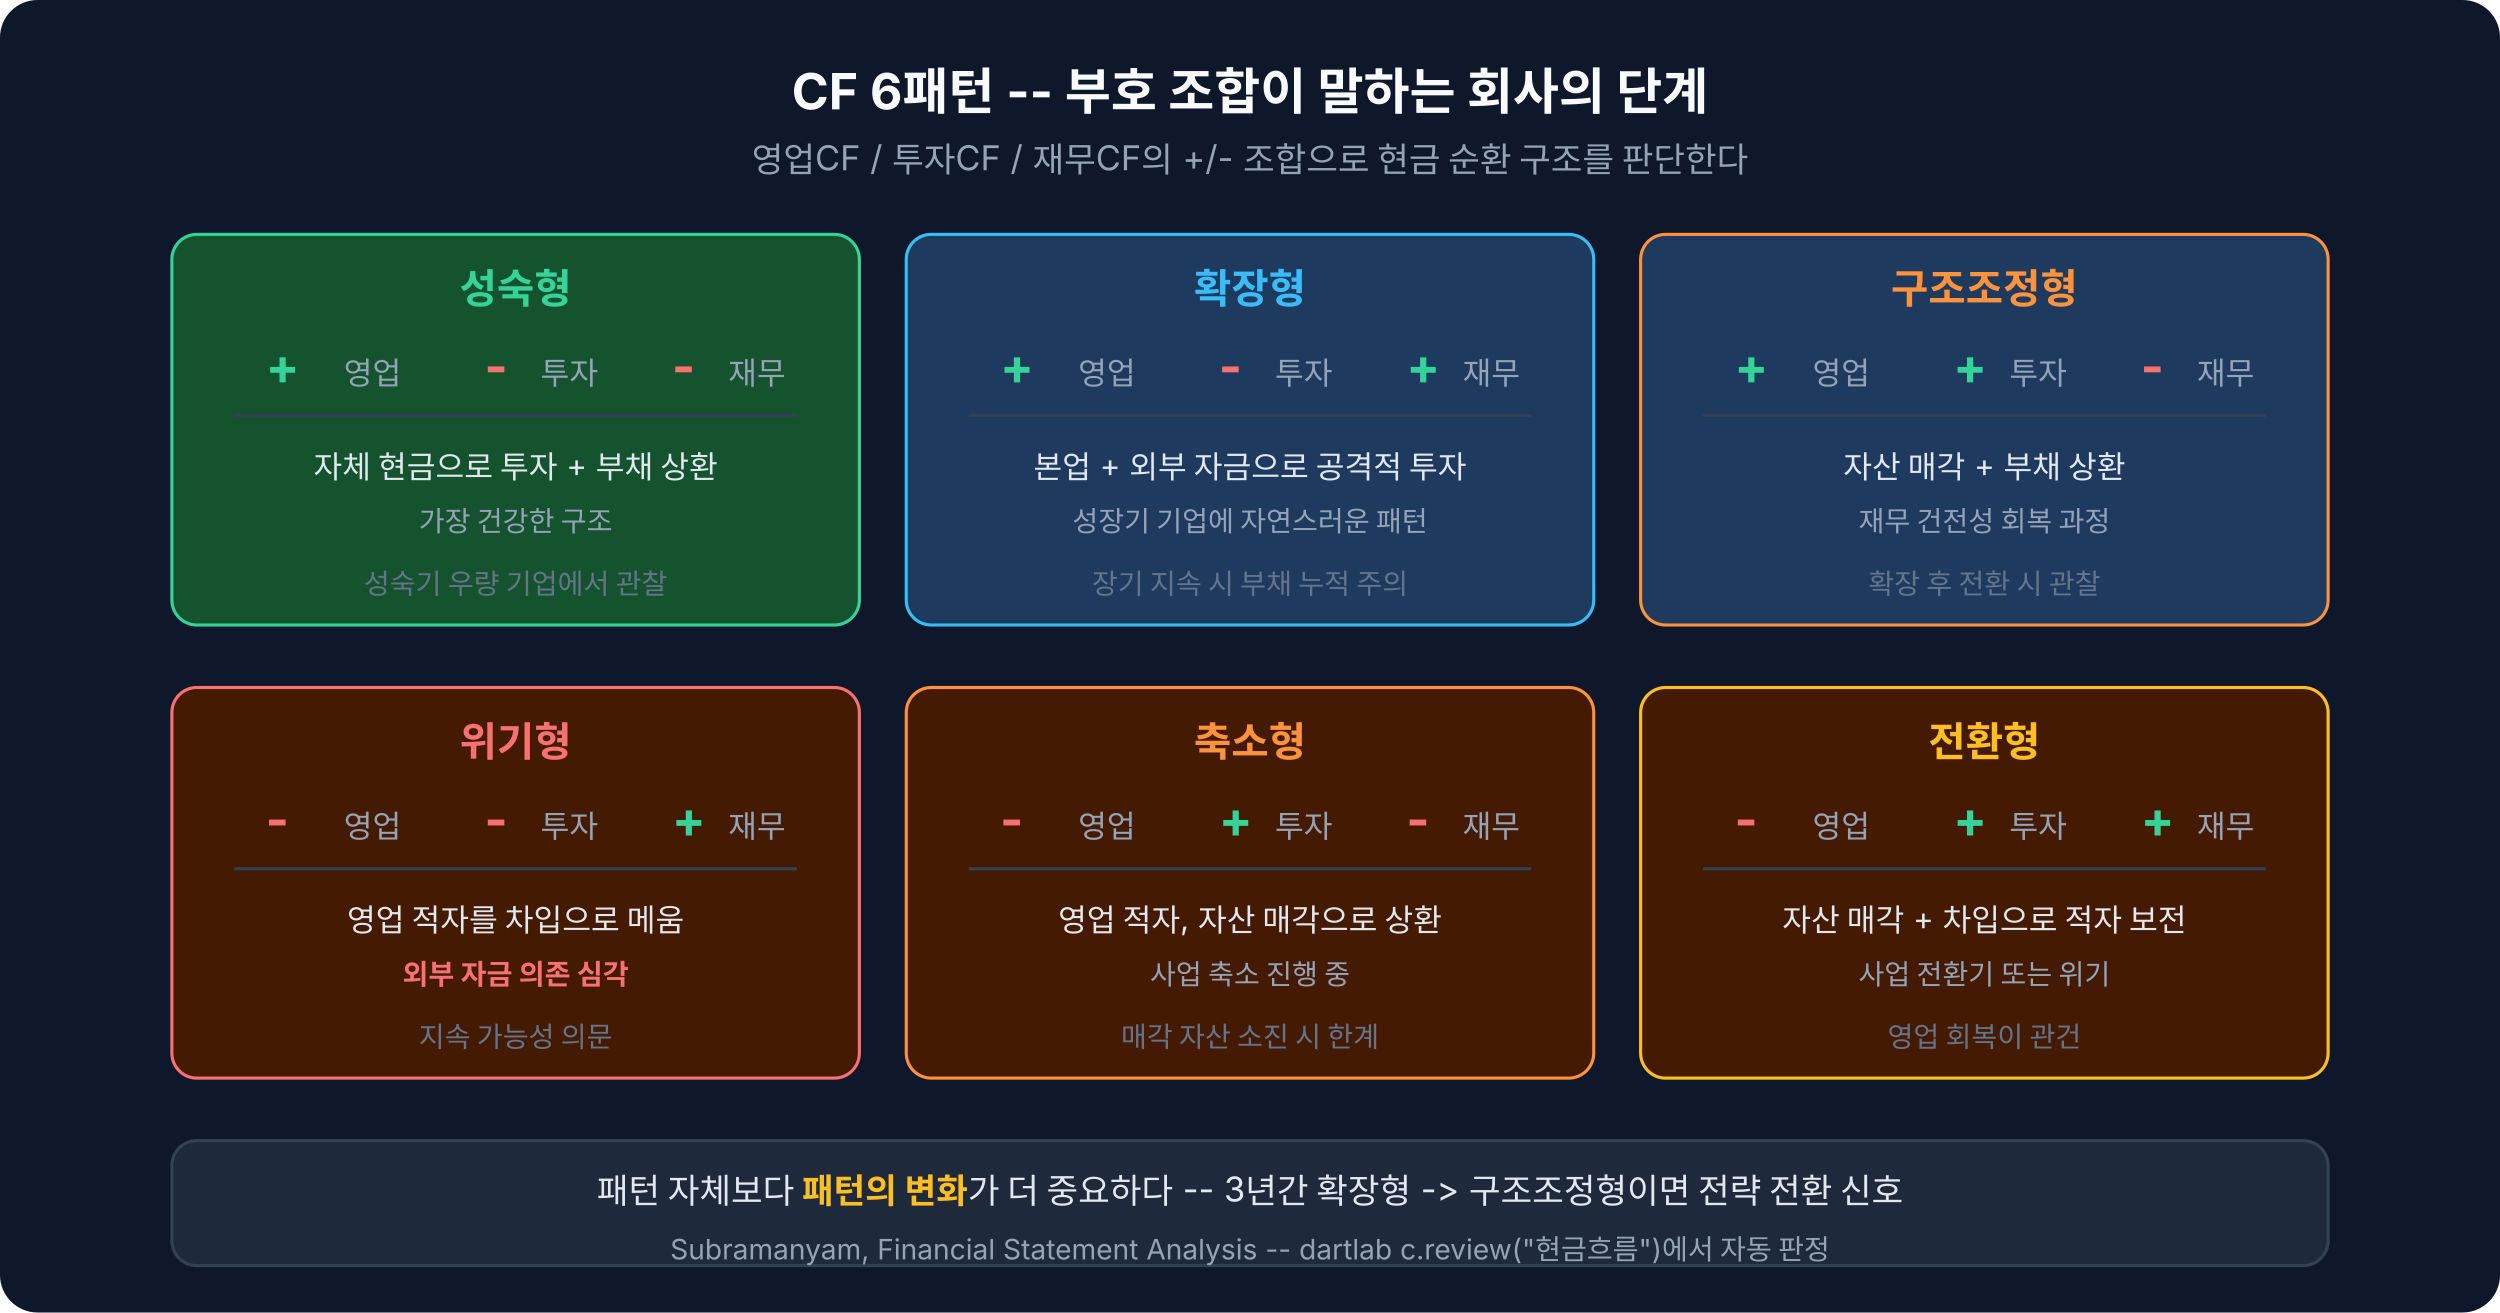
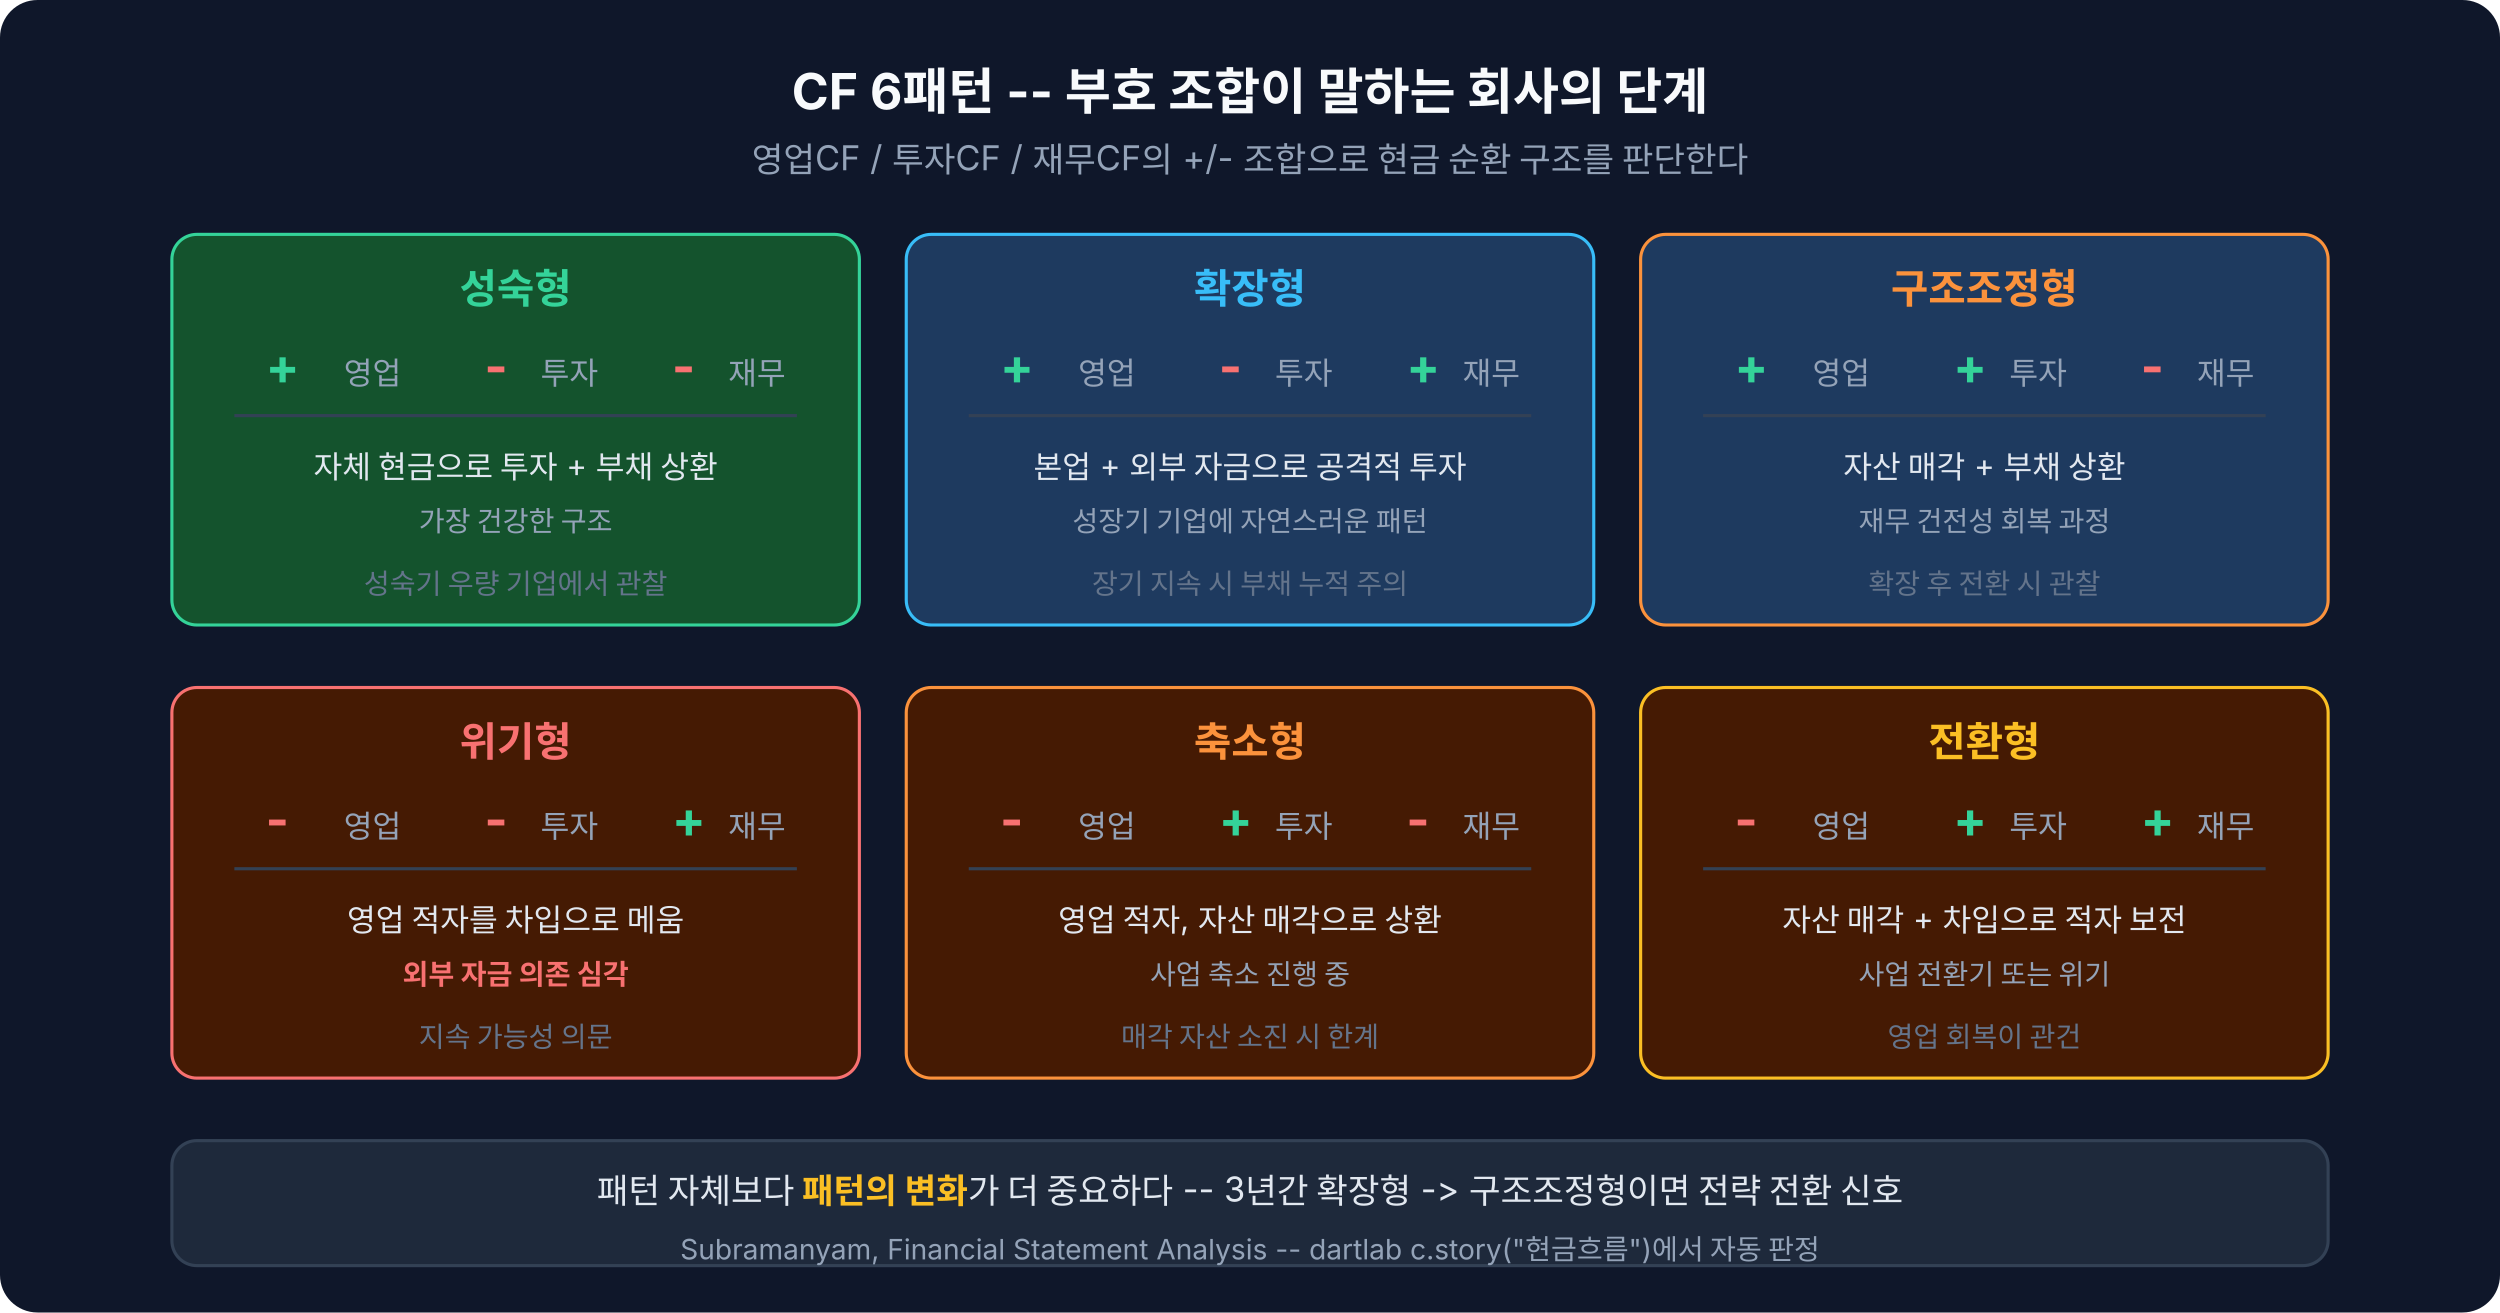
<svg xmlns="http://www.w3.org/2000/svg" viewBox="0 0 800 420" font-family="Pretendard, -apple-system, sans-serif">
  <rect width="800" height="420" rx="12" fill="#0f172a" />
  <text x="400" y="35" text-anchor="middle" fill="#f8fafc" font-size="16" font-weight="700">CF 6패턴 -- 부호 조합이 말하는 회사의 단계</text>
  <text x="400" y="55" text-anchor="middle" fill="#94a3b8" font-size="11">영업CF / 투자CF / 재무CF의 +/- 조합으로 현금 순환 구조를 판단한다</text>
  <g transform="translate(55,75)">
    <rect width="220" height="125" rx="8" fill="#14532d" stroke="#34d399" stroke-width="1" />
    <text x="110" y="22" text-anchor="middle" fill="#34d399" font-size="13" font-weight="700">성숙형</text>
    <text x="30" y="48" fill="#34d399" font-size="16" font-weight="700">+</text>
    <text x="55" y="48" fill="#94a3b8" font-size="10">영업</text>
    <text x="100" y="48" fill="#f87171" font-size="16" font-weight="700">-</text>
    <text x="118" y="48" fill="#94a3b8" font-size="10">투자</text>
    <text x="160" y="48" fill="#f87171" font-size="16" font-weight="700">-</text>
    <text x="178" y="48" fill="#94a3b8" font-size="10">재무</text>
    <line x1="20" y1="58" x2="200" y2="58" stroke="#334155" stroke-width="1" />
    <text x="110" y="78" text-anchor="middle" fill="#e2e8f0" font-size="10">자체 현금으로 투자 + 부채 상환</text>
    <text x="110" y="95" text-anchor="middle" fill="#94a3b8" font-size="9">가장 건강한 구조</text>
    <text x="110" y="115" text-anchor="middle" fill="#64748b" font-size="9">성숙기 우량 기업에서 관찰</text>
  </g>
  <g transform="translate(290,75)">
    <rect width="220" height="125" rx="8" fill="#1e3a5f" stroke="#38bdf8" stroke-width="1" />
    <text x="110" y="22" text-anchor="middle" fill="#38bdf8" font-size="13" font-weight="700">확장형</text>
    <text x="30" y="48" fill="#34d399" font-size="16" font-weight="700">+</text>
    <text x="55" y="48" fill="#94a3b8" font-size="10">영업</text>
    <text x="100" y="48" fill="#f87171" font-size="16" font-weight="700">-</text>
    <text x="118" y="48" fill="#94a3b8" font-size="10">투자</text>
    <text x="160" y="48" fill="#34d399" font-size="16" font-weight="700">+</text>
    <text x="178" y="48" fill="#94a3b8" font-size="10">재무</text>
    <line x1="20" y1="58" x2="200" y2="58" stroke="#334155" stroke-width="1" />
    <text x="110" y="78" text-anchor="middle" fill="#e2e8f0" font-size="10">본업 + 외부 자금으로 공격적 투자</text>
    <text x="110" y="95" text-anchor="middle" fill="#94a3b8" font-size="9">성장기 기업에 자연스러운 패턴</text>
    <text x="110" y="115" text-anchor="middle" fill="#64748b" font-size="9">장기 지속 시 부채 누적 주의</text>
  </g>
  <g transform="translate(525,75)">
    <rect width="220" height="125" rx="8" fill="#1e3a5f" stroke="#fb923c" stroke-width="1" />
    <text x="110" y="22" text-anchor="middle" fill="#fb923c" font-size="13" font-weight="700">구조조정형</text>
    <text x="30" y="48" fill="#34d399" font-size="16" font-weight="700">+</text>
    <text x="55" y="48" fill="#94a3b8" font-size="10">영업</text>
    <text x="100" y="48" fill="#34d399" font-size="16" font-weight="700">+</text>
    <text x="118" y="48" fill="#94a3b8" font-size="10">투자</text>
    <text x="160" y="48" fill="#f87171" font-size="16" font-weight="700">-</text>
    <text x="178" y="48" fill="#94a3b8" font-size="10">재무</text>
    <line x1="20" y1="58" x2="200" y2="58" stroke="#334155" stroke-width="1" />
    <text x="110" y="78" text-anchor="middle" fill="#e2e8f0" font-size="10">자산 매각 + 부채 상환</text>
    <text x="110" y="95" text-anchor="middle" fill="#94a3b8" font-size="9">재무 건전성 회복 과정</text>
    <text x="110" y="115" text-anchor="middle" fill="#64748b" font-size="9">확장 후 전환 시 관찰</text>
  </g>
  <g transform="translate(55,220)">
    <rect width="220" height="125" rx="8" fill="#451a03" stroke="#f87171" stroke-width="1" />
    <text x="110" y="22" text-anchor="middle" fill="#f87171" font-size="13" font-weight="700">위기형</text>
    <text x="30" y="48" fill="#f87171" font-size="16" font-weight="700">-</text>
    <text x="55" y="48" fill="#94a3b8" font-size="10">영업</text>
    <text x="100" y="48" fill="#f87171" font-size="16" font-weight="700">-</text>
    <text x="118" y="48" fill="#94a3b8" font-size="10">투자</text>
    <text x="160" y="48" fill="#34d399" font-size="16" font-weight="700">+</text>
    <text x="178" y="48" fill="#94a3b8" font-size="10">재무</text>
    <line x1="20" y1="58" x2="200" y2="58" stroke="#334155" stroke-width="1" />
    <text x="110" y="78" text-anchor="middle" fill="#e2e8f0" font-size="10">영업 적자를 차입으로 메움</text>
    <text x="110" y="95" text-anchor="middle" fill="#f87171" font-size="9" font-weight="600">외부 자금 의존 심각</text>
    <text x="110" y="115" text-anchor="middle" fill="#64748b" font-size="9">지속 가능성 의문</text>
  </g>
  <g transform="translate(290,220)">
    <rect width="220" height="125" rx="8" fill="#451a03" stroke="#fb923c" stroke-width="1" />
    <text x="110" y="22" text-anchor="middle" fill="#fb923c" font-size="13" font-weight="700">축소형</text>
    <text x="30" y="48" fill="#f87171" font-size="16" font-weight="700">-</text>
    <text x="55" y="48" fill="#94a3b8" font-size="10">영업</text>
    <text x="100" y="48" fill="#34d399" font-size="16" font-weight="700">+</text>
    <text x="118" y="48" fill="#94a3b8" font-size="10">투자</text>
    <text x="160" y="48" fill="#f87171" font-size="16" font-weight="700">-</text>
    <text x="178" y="48" fill="#94a3b8" font-size="10">재무</text>
    <line x1="20" y1="58" x2="200" y2="58" stroke="#334155" stroke-width="1" />
    <text x="110" y="78" text-anchor="middle" fill="#e2e8f0" font-size="10">영업 적자, 자산 매각으로 상환</text>
    <text x="110" y="95" text-anchor="middle" fill="#94a3b8" font-size="9">사업 축소 진행 중</text>
    <text x="110" y="115" text-anchor="middle" fill="#64748b" font-size="9">매각 자산 소진 시 한계</text>
  </g>
  <g transform="translate(525,220)">
    <rect width="220" height="125" rx="8" fill="#451a03" stroke="#fbbf24" stroke-width="1" />
    <text x="110" y="22" text-anchor="middle" fill="#fbbf24" font-size="13" font-weight="700">전환형</text>
    <text x="30" y="48" fill="#f87171" font-size="16" font-weight="700">-</text>
    <text x="55" y="48" fill="#94a3b8" font-size="10">영업</text>
    <text x="100" y="48" fill="#34d399" font-size="16" font-weight="700">+</text>
    <text x="118" y="48" fill="#94a3b8" font-size="10">투자</text>
    <text x="160" y="48" fill="#34d399" font-size="16" font-weight="700">+</text>
    <text x="178" y="48" fill="#94a3b8" font-size="10">재무</text>
    <line x1="20" y1="58" x2="200" y2="58" stroke="#334155" stroke-width="1" />
    <text x="110" y="78" text-anchor="middle" fill="#e2e8f0" font-size="10">자산 매각 + 차입으로 적자 보전</text>
    <text x="110" y="95" text-anchor="middle" fill="#94a3b8" font-size="9">사업 전환기 또는 위기</text>
    <text x="110" y="115" text-anchor="middle" fill="#64748b" font-size="9">영업 회복이 관건</text>
  </g>
  <rect x="55" y="365" width="690" height="40" rx="8" fill="#1e293b" stroke="#334155" stroke-width="1" />
  <text x="400" y="385" text-anchor="middle" fill="#e2e8f0" font-size="11">패턴 자체보다 <tspan fill="#fbbf24" font-weight="600">패턴의 변화</tspan>가 더 중요하다 -- 3년간 확장형 -&gt; 구조조정형이면 전략 전환 신호</text>
-   <text x="400" y="403" text-anchor="middle" fill="#94a3b8" font-size="9">Subramanyam, Financial Statement Analysis -- dartlab c.review("현금흐름")에서 자동 판정</text>
+   <text x="400" y="403" text-anchor="middle" fill="#94a3b8" font-size="9">Subramanyam, Financial Statement Analysis -- dartlab c.story("현금흐름")에서 자동 판정</text>
</svg>
